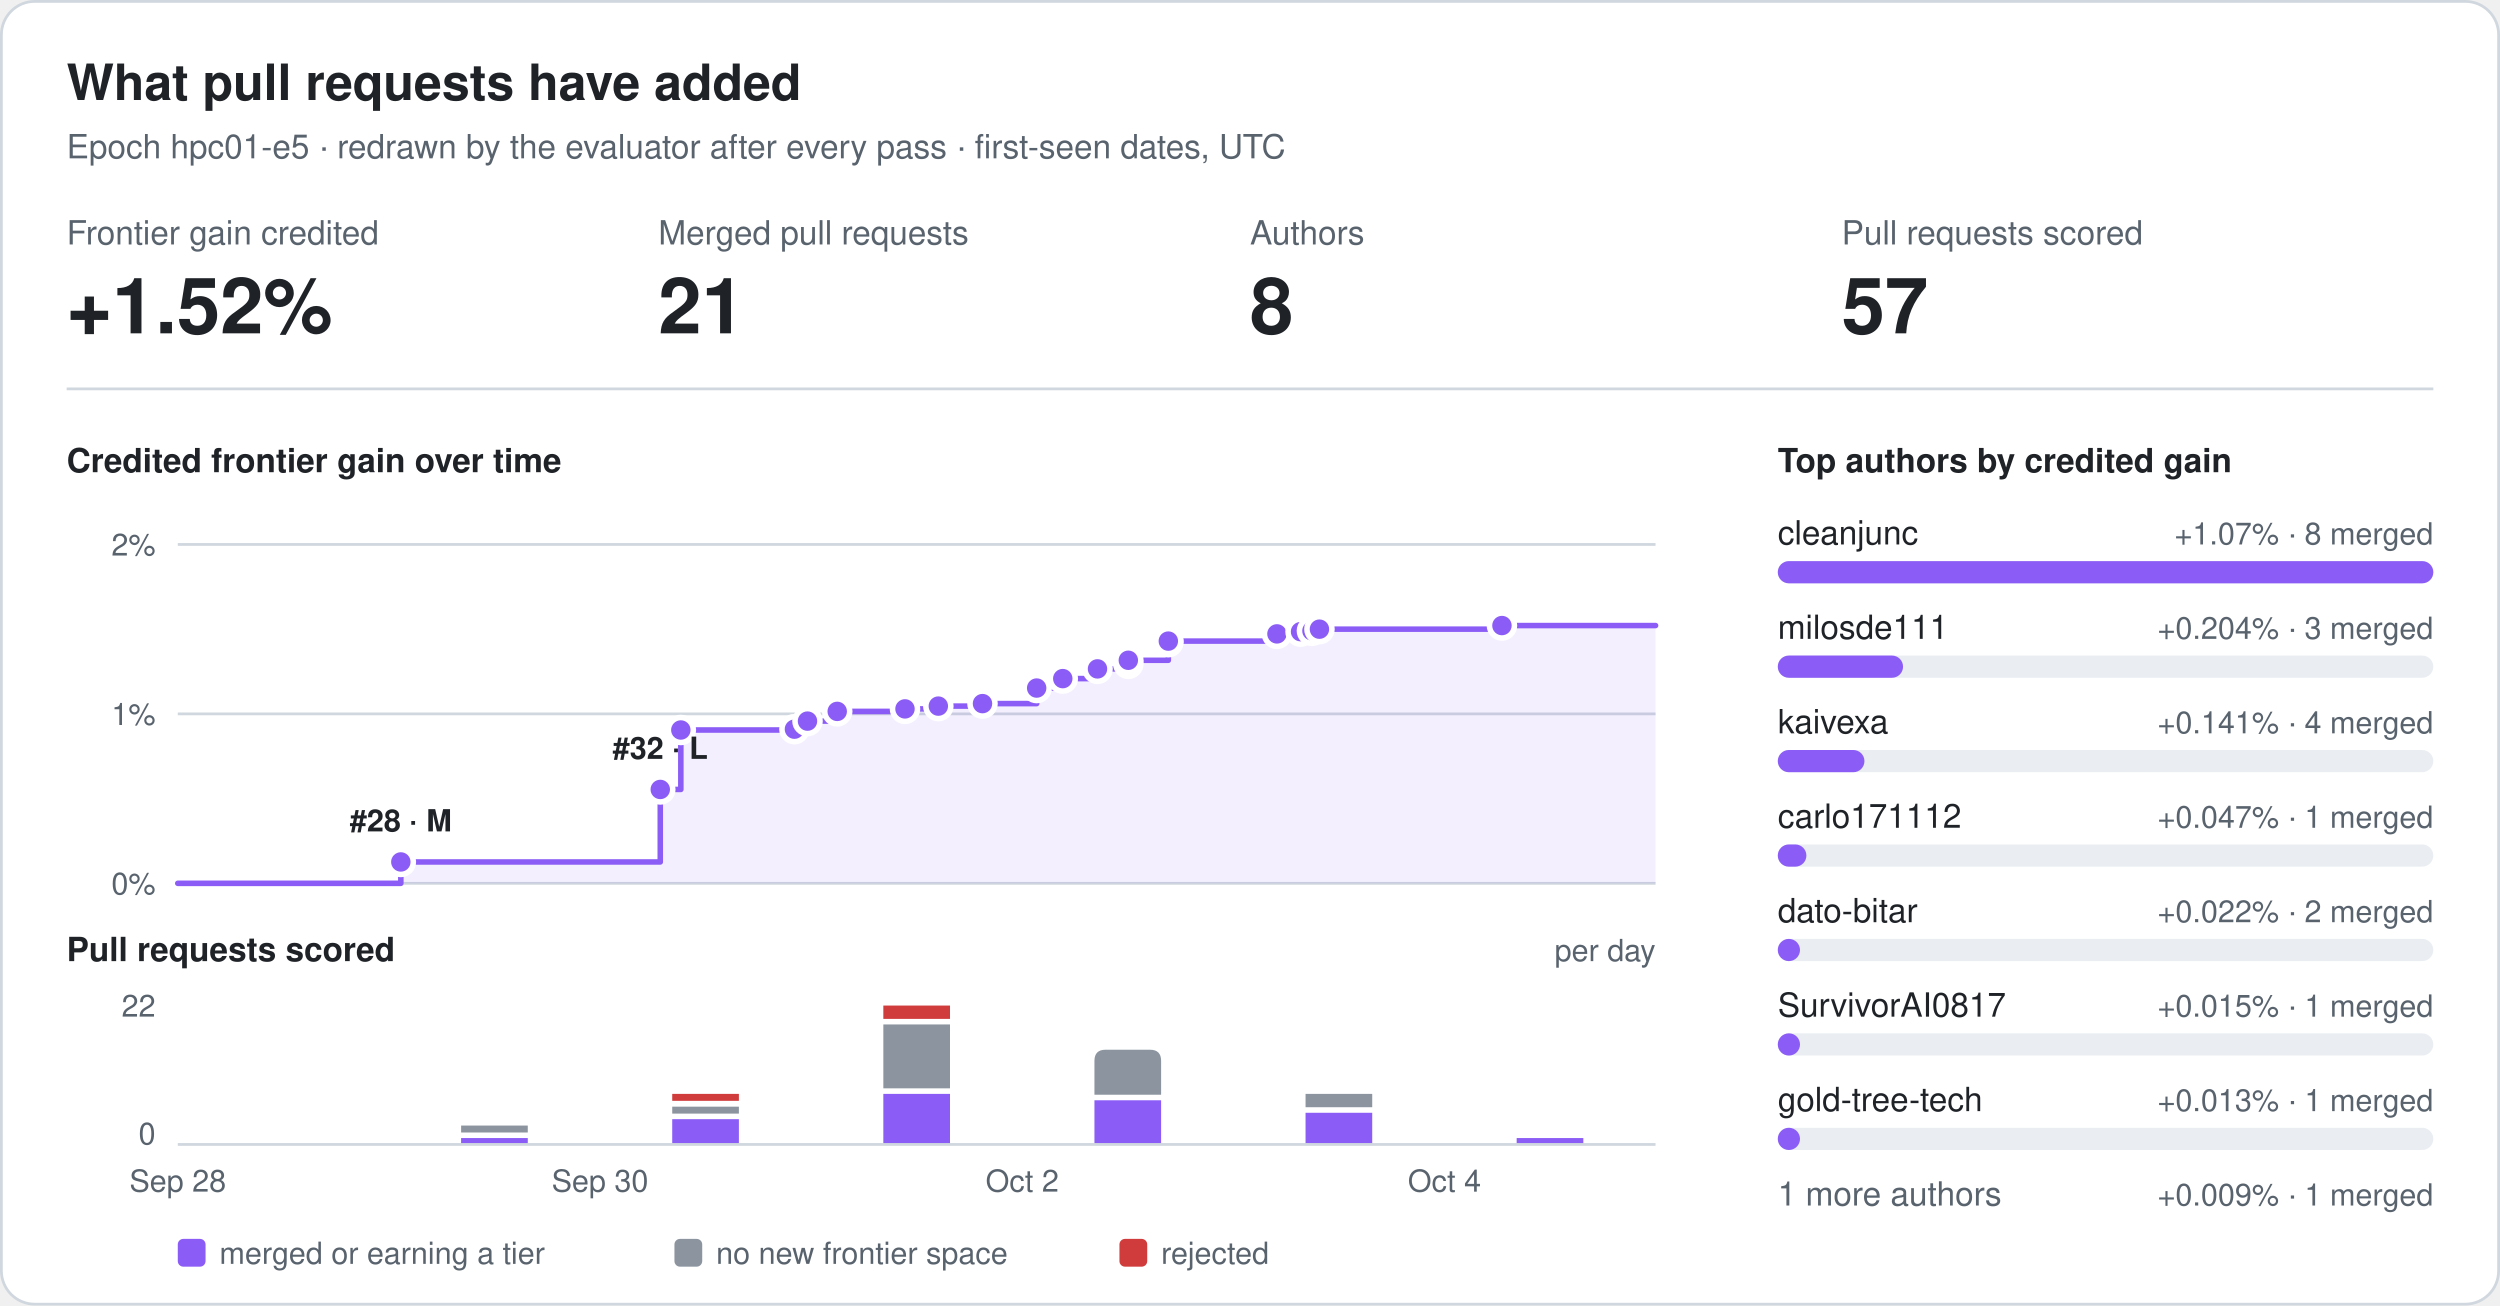
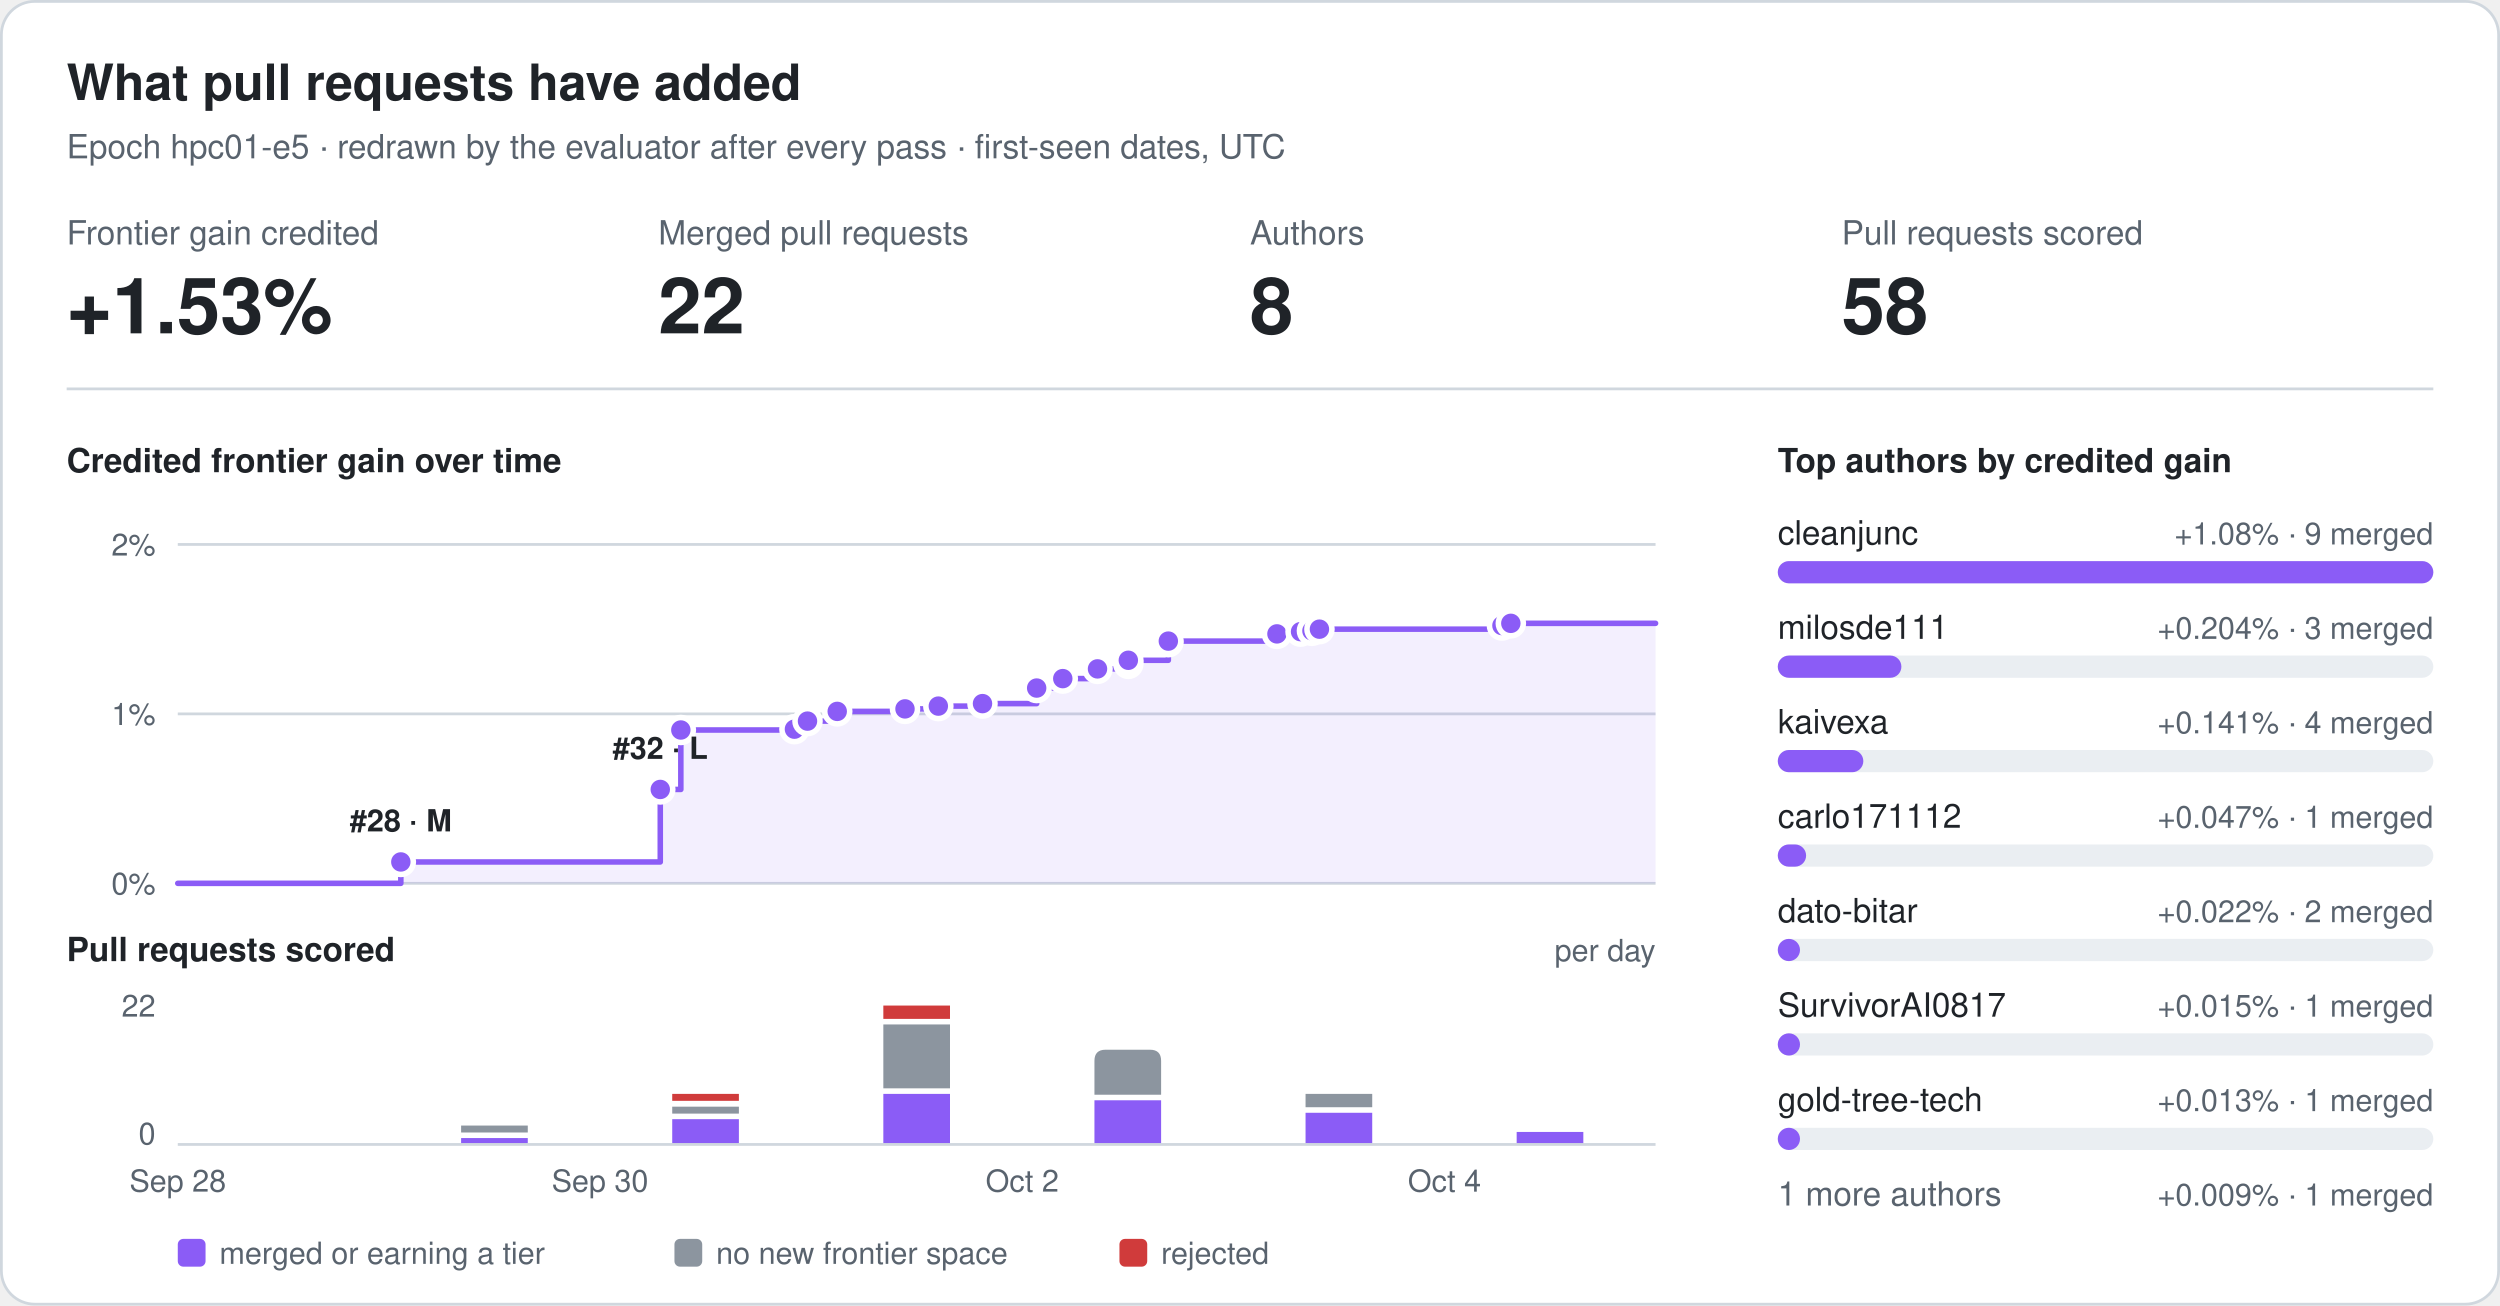
- <svg xmlns="http://www.w3.org/2000/svg" width="900" height="470" viewBox="0 0 900 470" font-family="-apple-system,BlinkMacSystemFont,'Segoe UI',Helvetica,Arial,sans-serif" role="img" aria-label="Frontier gain credited to merged pull requests: +1.52% from 21 merges, 57 pull requests scored">
+ <svg xmlns="http://www.w3.org/2000/svg" width="900" height="470" viewBox="0 0 900 470" font-family="-apple-system,BlinkMacSystemFont,'Segoe UI',Helvetica,Arial,sans-serif" role="img" aria-label="Frontier gain credited to merged pull requests: +1.53% from 22 merges, 58 pull requests scored">
  <style>
.bg{fill:#ffffff;stroke:#d0d7de}.t{fill:#1f2328}.m{fill:#59636e}.rule{stroke:#d0d7de}.ring{stroke:#ffffff}
.acc{fill:#8b5cf6}.accl{stroke:#8b5cf6}.wash{fill:#8b5cf6;fill-opacity:.1}.gry{fill:#8c959f}.rej{fill:#d03b3b}.track{fill:#eaeef2}.tk{stroke:#1f2328}
@media (prefers-color-scheme: dark){
.bg{fill:#0d1117;stroke:#30363d}.t{fill:#e6edf3}.m{fill:#9198a1}.rule{stroke:#30363d}.ring{stroke:#0d1117}
.acc{fill:#9a75f8}.accl{stroke:#9a75f8}.wash{fill:#9a75f8;fill-opacity:.14}.gry{fill:#9198a1}.rej{fill:#e5534b}.track{fill:#21262d}.tk{stroke:#e6edf3}}
</style>
  <rect class="bg" x="0.5" y="0.5" width="899" height="469" rx="12" />
  <text x="24.0" y="36.0" class="t" font-size="18" font-weight="600" text-anchor="start">What pull requests have added</text>
  <text x="24.0" y="57.0" class="m" font-size="12" font-weight="400" text-anchor="start">Epoch hpc01-e5 · redrawn by the evaluator after every pass · first-seen dates, UTC</text>
  <text x="24.0" y="88.0" class="m" font-size="12" font-weight="400" text-anchor="start">Frontier gain credited</text>
-   <text x="24.0" y="120.0" class="t" font-size="28" font-weight="600" text-anchor="start">+1.52%</text>
+   <text x="24.0" y="120.0" class="t" font-size="28" font-weight="600" text-anchor="start">+1.53%</text>
  <text x="237.0" y="88.0" class="m" font-size="12" font-weight="400" text-anchor="start">Merged pull requests</text>
-   <text x="237.0" y="120.0" class="t" font-size="28" font-weight="600" text-anchor="start">21</text>
+   <text x="237.0" y="120.0" class="t" font-size="28" font-weight="600" text-anchor="start">22</text>
  <text x="450.0" y="88.0" class="m" font-size="12" font-weight="400" text-anchor="start">Authors</text>
  <text x="450.0" y="120.0" class="t" font-size="28" font-weight="600" text-anchor="start">8</text>
  <text x="663.0" y="88.0" class="m" font-size="12" font-weight="400" text-anchor="start">Pull requests scored</text>
-   <text x="663.0" y="120.0" class="t" font-size="28" font-weight="600" text-anchor="start">57</text>
+   <text x="663.0" y="120.0" class="t" font-size="28" font-weight="600" text-anchor="start">58</text>
  <line class="rule" x1="24" x2="876" y1="140" y2="140" stroke-width="1" />
  <text x="24.0" y="170.0" class="t" font-size="12" font-weight="600" text-anchor="start">Credited frontier gain over time</text>
  <text x="24.0" y="346.0" class="t" font-size="12" font-weight="600" text-anchor="start">Pull requests scored</text>
  <line class="rule" x1="64" x2="596" y1="318.0" y2="318.0" stroke-width="1" />
  <text x="56.0" y="322.0" class="m" font-size="11" font-weight="400" text-anchor="end">0%</text>
  <line class="rule" x1="64" x2="596" y1="257.0" y2="257.0" stroke-width="1" />
  <text x="56.0" y="261.0" class="m" font-size="11" font-weight="400" text-anchor="end">1%</text>
  <line class="rule" x1="64" x2="596" y1="196.0" y2="196.0" stroke-width="1" />
  <text x="56.0" y="200.0" class="m" font-size="11" font-weight="400" text-anchor="end">2%</text>
-   <polygon class="wash" points="64.0,318.0 144.3,318.0 144.3,310.3 237.7,310.3 237.7,284.2 245.1,284.2 245.1,262.8 286.0,262.8 286.0,262.5 290.7,262.5 290.7,259.6 301.4,259.6 301.4,256.1 325.8,256.1 325.8,255.2 337.8,255.2 337.8,254.2 353.7,254.2 353.7,253.3 373.2,253.3 373.2,247.7 382.6,247.7 382.6,244.3 395.1,244.3 395.1,240.8 406.2,240.8 406.2,239.0 406.2,239.0 406.2,237.7 420.6,237.7 420.6,231.2 420.6,231.2 420.6,230.8 459.7,230.8 459.7,228.2 468.2,228.2 468.2,227.4 472.3,227.4 472.3,227.1 475.0,227.1 475.0,226.5 540.7,226.5 540.7,225.2 596.0,225.2 596.0,318.0" />
-   <polyline class="accl" points="64.0,318.0 144.3,318.0 144.3,310.3 237.7,310.3 237.7,284.2 245.1,284.2 245.1,262.8 286.0,262.8 286.0,262.5 290.7,262.5 290.7,259.6 301.4,259.6 301.4,256.1 325.8,256.1 325.8,255.2 337.8,255.2 337.8,254.2 353.7,254.2 353.7,253.3 373.2,253.3 373.2,247.7 382.6,247.7 382.6,244.3 395.1,244.3 395.1,240.8 406.2,240.8 406.2,239.0 406.2,239.0 406.2,237.7 420.6,237.7 420.6,231.2 420.6,231.2 420.6,230.8 459.7,230.8 459.7,228.2 468.2,228.2 468.2,227.4 472.3,227.4 472.3,227.1 475.0,227.1 475.0,226.5 540.7,226.5 540.7,225.2 596.0,225.2" fill="none" stroke-width="2" stroke-linejoin="round" stroke-linecap="round" />
+   <polygon class="wash" points="64.0,318.0 144.3,318.0 144.3,310.3 237.7,310.3 237.7,284.2 245.1,284.2 245.1,262.8 286.0,262.8 286.0,262.5 290.7,262.5 290.7,259.6 301.4,259.6 301.4,256.1 325.8,256.1 325.8,255.2 337.8,255.2 337.8,254.2 353.7,254.2 353.7,253.3 373.2,253.3 373.2,247.7 382.6,247.7 382.6,244.3 395.1,244.3 395.1,240.8 406.2,240.8 406.2,239.0 406.2,239.0 406.2,237.7 420.6,237.7 420.6,231.2 420.6,231.2 420.6,230.8 459.7,230.8 459.7,228.2 468.2,228.2 468.2,227.4 472.3,227.4 472.3,227.1 475.0,227.1 475.0,226.5 540.7,226.5 540.7,225.2 543.9,225.2 543.9,224.4 596.0,224.4 596.0,318.0" />
+   <polyline class="accl" points="64.0,318.0 144.3,318.0 144.3,310.3 237.7,310.3 237.7,284.2 245.1,284.2 245.1,262.8 286.0,262.8 286.0,262.5 290.7,262.5 290.7,259.6 301.4,259.6 301.4,256.1 325.8,256.1 325.8,255.2 337.8,255.2 337.8,254.2 353.7,254.2 353.7,253.3 373.2,253.3 373.2,247.7 382.6,247.7 382.6,244.3 395.1,244.3 395.1,240.8 406.2,240.8 406.2,239.0 406.2,239.0 406.2,237.7 420.6,237.7 420.6,231.2 420.6,231.2 420.6,230.8 459.7,230.8 459.7,228.2 468.2,228.2 468.2,227.4 472.3,227.4 472.3,227.1 475.0,227.1 475.0,226.5 540.7,226.5 540.7,225.2 543.9,225.2 543.9,224.4 596.0,224.4" fill="none" stroke-width="2" stroke-linejoin="round" stroke-linecap="round" />
  <circle class="acc ring" cx="144.3" cy="310.3" r="4.5" stroke-width="2" />
  <circle class="acc ring" cx="237.7" cy="284.2" r="4.5" stroke-width="2" />
  <circle class="acc ring" cx="245.1" cy="262.8" r="4.5" stroke-width="2" />
  <circle class="acc ring" cx="286.0" cy="262.5" r="4.5" stroke-width="2" />
  <circle class="acc ring" cx="290.7" cy="259.6" r="4.5" stroke-width="2" />
  <circle class="acc ring" cx="301.4" cy="256.1" r="4.5" stroke-width="2" />
  <circle class="acc ring" cx="325.8" cy="255.2" r="4.5" stroke-width="2" />
  <circle class="acc ring" cx="337.8" cy="254.2" r="4.5" stroke-width="2" />
  <circle class="acc ring" cx="353.7" cy="253.3" r="4.5" stroke-width="2" />
  <circle class="acc ring" cx="373.2" cy="247.7" r="4.5" stroke-width="2" />
  <circle class="acc ring" cx="382.6" cy="244.3" r="4.5" stroke-width="2" />
  <circle class="acc ring" cx="395.1" cy="240.8" r="4.5" stroke-width="2" />
  <circle class="acc ring" cx="406.2" cy="239.0" r="4.5" stroke-width="2" />
  <circle class="acc ring" cx="406.2" cy="237.7" r="4.5" stroke-width="2" />
  <circle class="acc ring" cx="420.6" cy="231.2" r="4.5" stroke-width="2" />
  <circle class="acc ring" cx="420.6" cy="230.8" r="4.5" stroke-width="2" />
  <circle class="acc ring" cx="459.7" cy="228.2" r="4.5" stroke-width="2" />
  <circle class="acc ring" cx="468.2" cy="227.4" r="4.5" stroke-width="2" />
  <circle class="acc ring" cx="472.3" cy="227.1" r="4.5" stroke-width="2" />
  <circle class="acc ring" cx="475.0" cy="226.5" r="4.5" stroke-width="2" />
  <circle class="acc ring" cx="540.7" cy="225.2" r="4.5" stroke-width="2" />
+   <circle class="acc ring" cx="543.9" cy="224.4" r="4.5" stroke-width="2" />
  <text x="237.7" y="273.2" class="t" font-size="11" font-weight="600" text-anchor="middle">#32 · L</text>
  <text x="144.3" y="299.3" class="t" font-size="11" font-weight="600" text-anchor="middle">#28 · M</text>
  <rect class="acc" x="166.0" y="409.7" width="24.0" height="2.3" />
  <rect class="gry" x="166.0" y="405.2" width="24.0" height="2.5" />
  <rect class="acc" x="242.0" y="402.9" width="24.0" height="9.1" />
  <rect class="gry" x="242.0" y="398.4" width="24.0" height="2.5" />
  <rect class="rej" x="242.0" y="393.8" width="24.0" height="2.5" />
  <rect class="acc" x="318.0" y="393.8" width="24.0" height="18.2" />
  <rect class="gry" x="318.0" y="368.8" width="24.0" height="23.0" />
  <rect class="rej" x="318.0" y="362.0" width="24.0" height="4.8" />
  <rect class="acc" x="394.0" y="396.1" width="24.0" height="15.9" />
  <path class="gry" d="M394.0,394.1V381.9Q394.0,377.9 398.0,377.9H414.0Q418.0,377.9 418.0,381.9V394.1Z" />
  <rect class="acc" x="470.0" y="400.6" width="24.0" height="11.4" />
  <rect class="gry" x="470.0" y="393.8" width="24.0" height="4.8" />
-   <rect class="acc" x="546.0" y="409.7" width="24.0" height="2.3" />
+   <rect class="acc" x="546.0" y="407.5" width="24.0" height="4.5" />
  <line class="rule" x1="64" x2="596" y1="412" y2="412" stroke-width="1" />
  <text x="56.0" y="366.0" class="m" font-size="11" font-weight="400" text-anchor="end">22</text>
  <text x="56.0" y="412.0" class="m" font-size="11" font-weight="400" text-anchor="end">0</text>
  <text x="596.0" y="346.0" class="m" font-size="11" font-weight="400" text-anchor="end">per day</text>
  <text x="64.0" y="429.0" class="m" font-size="11" font-weight="400" text-anchor="middle">Sep 28</text>
  <text x="216.0" y="429.0" class="m" font-size="11" font-weight="400" text-anchor="middle">Sep 30</text>
  <text x="368.0" y="429.0" class="m" font-size="11" font-weight="400" text-anchor="middle">Oct 2</text>
  <text x="520.0" y="429.0" class="m" font-size="11" font-weight="400" text-anchor="middle">Oct 4</text>
  <rect class="acc" x="64" y="446" width="10" height="10" rx="2" />
  <text x="79.0" y="455.0" class="m" font-size="11" font-weight="400" text-anchor="start">merged or earning a tier</text>
  <rect class="gry" x="242.8" y="446" width="10" height="10" rx="2" />
  <text x="257.8" y="455.0" class="m" font-size="11" font-weight="400" text-anchor="start">no new frontier space</text>
  <rect class="rej" x="403.0" y="446" width="10" height="10" rx="2" />
  <text x="418.0" y="455.0" class="m" font-size="11" font-weight="400" text-anchor="start">rejected</text>
  <text x="640.0" y="170.0" class="t" font-size="12" font-weight="600" text-anchor="start">Top authors by credited gain</text>
  <text x="640.0" y="196.0" class="t" font-size="12" font-weight="400" text-anchor="start">cleanjunc</text>
-   <text x="876.0" y="196.0" class="m" font-size="11" font-weight="400" text-anchor="end">+1.07% · 8 merged</text>
+   <text x="876.0" y="196.0" class="m" font-size="11" font-weight="400" text-anchor="end">+1.08% · 9 merged</text>
  <rect class="track" x="640" y="202" width="236" height="8" rx="4" />
  <rect class="acc" x="640" y="202" width="236.0" height="8" rx="4" />
  <text x="640.0" y="230.0" class="t" font-size="12" font-weight="400" text-anchor="start">milosde111</text>
  <text x="876.0" y="230.0" class="m" font-size="11" font-weight="400" text-anchor="end">+0.204% · 3 merged</text>
  <rect class="track" x="640" y="236" width="236" height="8" rx="4" />
-   <rect class="acc" x="640" y="236" width="45.1" height="8" rx="4" />
+   <rect class="acc" x="640" y="236" width="44.5" height="8" rx="4" />
  <text x="640.0" y="264.0" class="t" font-size="12" font-weight="400" text-anchor="start">kaivexa</text>
  <text x="876.0" y="264.0" class="m" font-size="11" font-weight="400" text-anchor="end">+0.141% · 4 merged</text>
  <rect class="track" x="640" y="270" width="236" height="8" rx="4" />
-   <rect class="acc" x="640" y="270" width="31.2" height="8" rx="4" />
+   <rect class="acc" x="640" y="270" width="30.8" height="8" rx="4" />
  <text x="640.0" y="298.0" class="t" font-size="12" font-weight="400" text-anchor="start">carlo171112</text>
  <text x="876.0" y="298.0" class="m" font-size="11" font-weight="400" text-anchor="end">+0.047% · 1 merged</text>
  <rect class="track" x="640" y="304" width="236" height="8" rx="4" />
-   <rect class="acc" x="640" y="304" width="10.3" height="8" rx="4" />
+   <rect class="acc" x="640" y="304" width="10.2" height="8" rx="4" />
  <text x="640.0" y="332.0" class="t" font-size="12" font-weight="400" text-anchor="start">dato-bitar</text>
  <text x="876.0" y="332.0" class="m" font-size="11" font-weight="400" text-anchor="end">+0.022% · 2 merged</text>
  <rect class="track" x="640" y="338" width="236" height="8" rx="4" />
  <rect class="acc" x="640" y="338" width="8.0" height="8" rx="4" />
  <text x="640.0" y="366.0" class="t" font-size="12" font-weight="400" text-anchor="start">SurvivorAI0817</text>
  <text x="876.0" y="366.0" class="m" font-size="11" font-weight="400" text-anchor="end">+0.015% · 1 merged</text>
  <rect class="track" x="640" y="372" width="236" height="8" rx="4" />
  <rect class="acc" x="640" y="372" width="8.0" height="8" rx="4" />
  <text x="640.0" y="400.0" class="t" font-size="12" font-weight="400" text-anchor="start">gold-tree-tech</text>
  <text x="876.0" y="400.0" class="m" font-size="11" font-weight="400" text-anchor="end">+0.013% · 1 merged</text>
  <rect class="track" x="640" y="406" width="236" height="8" rx="4" />
  <rect class="acc" x="640" y="406" width="8.0" height="8" rx="4" />
  <text x="640.0" y="434.0" class="m" font-size="12" font-weight="400" text-anchor="start">1 more authors</text>
  <text x="876.0" y="434.0" class="m" font-size="11" font-weight="400" text-anchor="end">+0.009% · 1 merged</text>
</svg>
